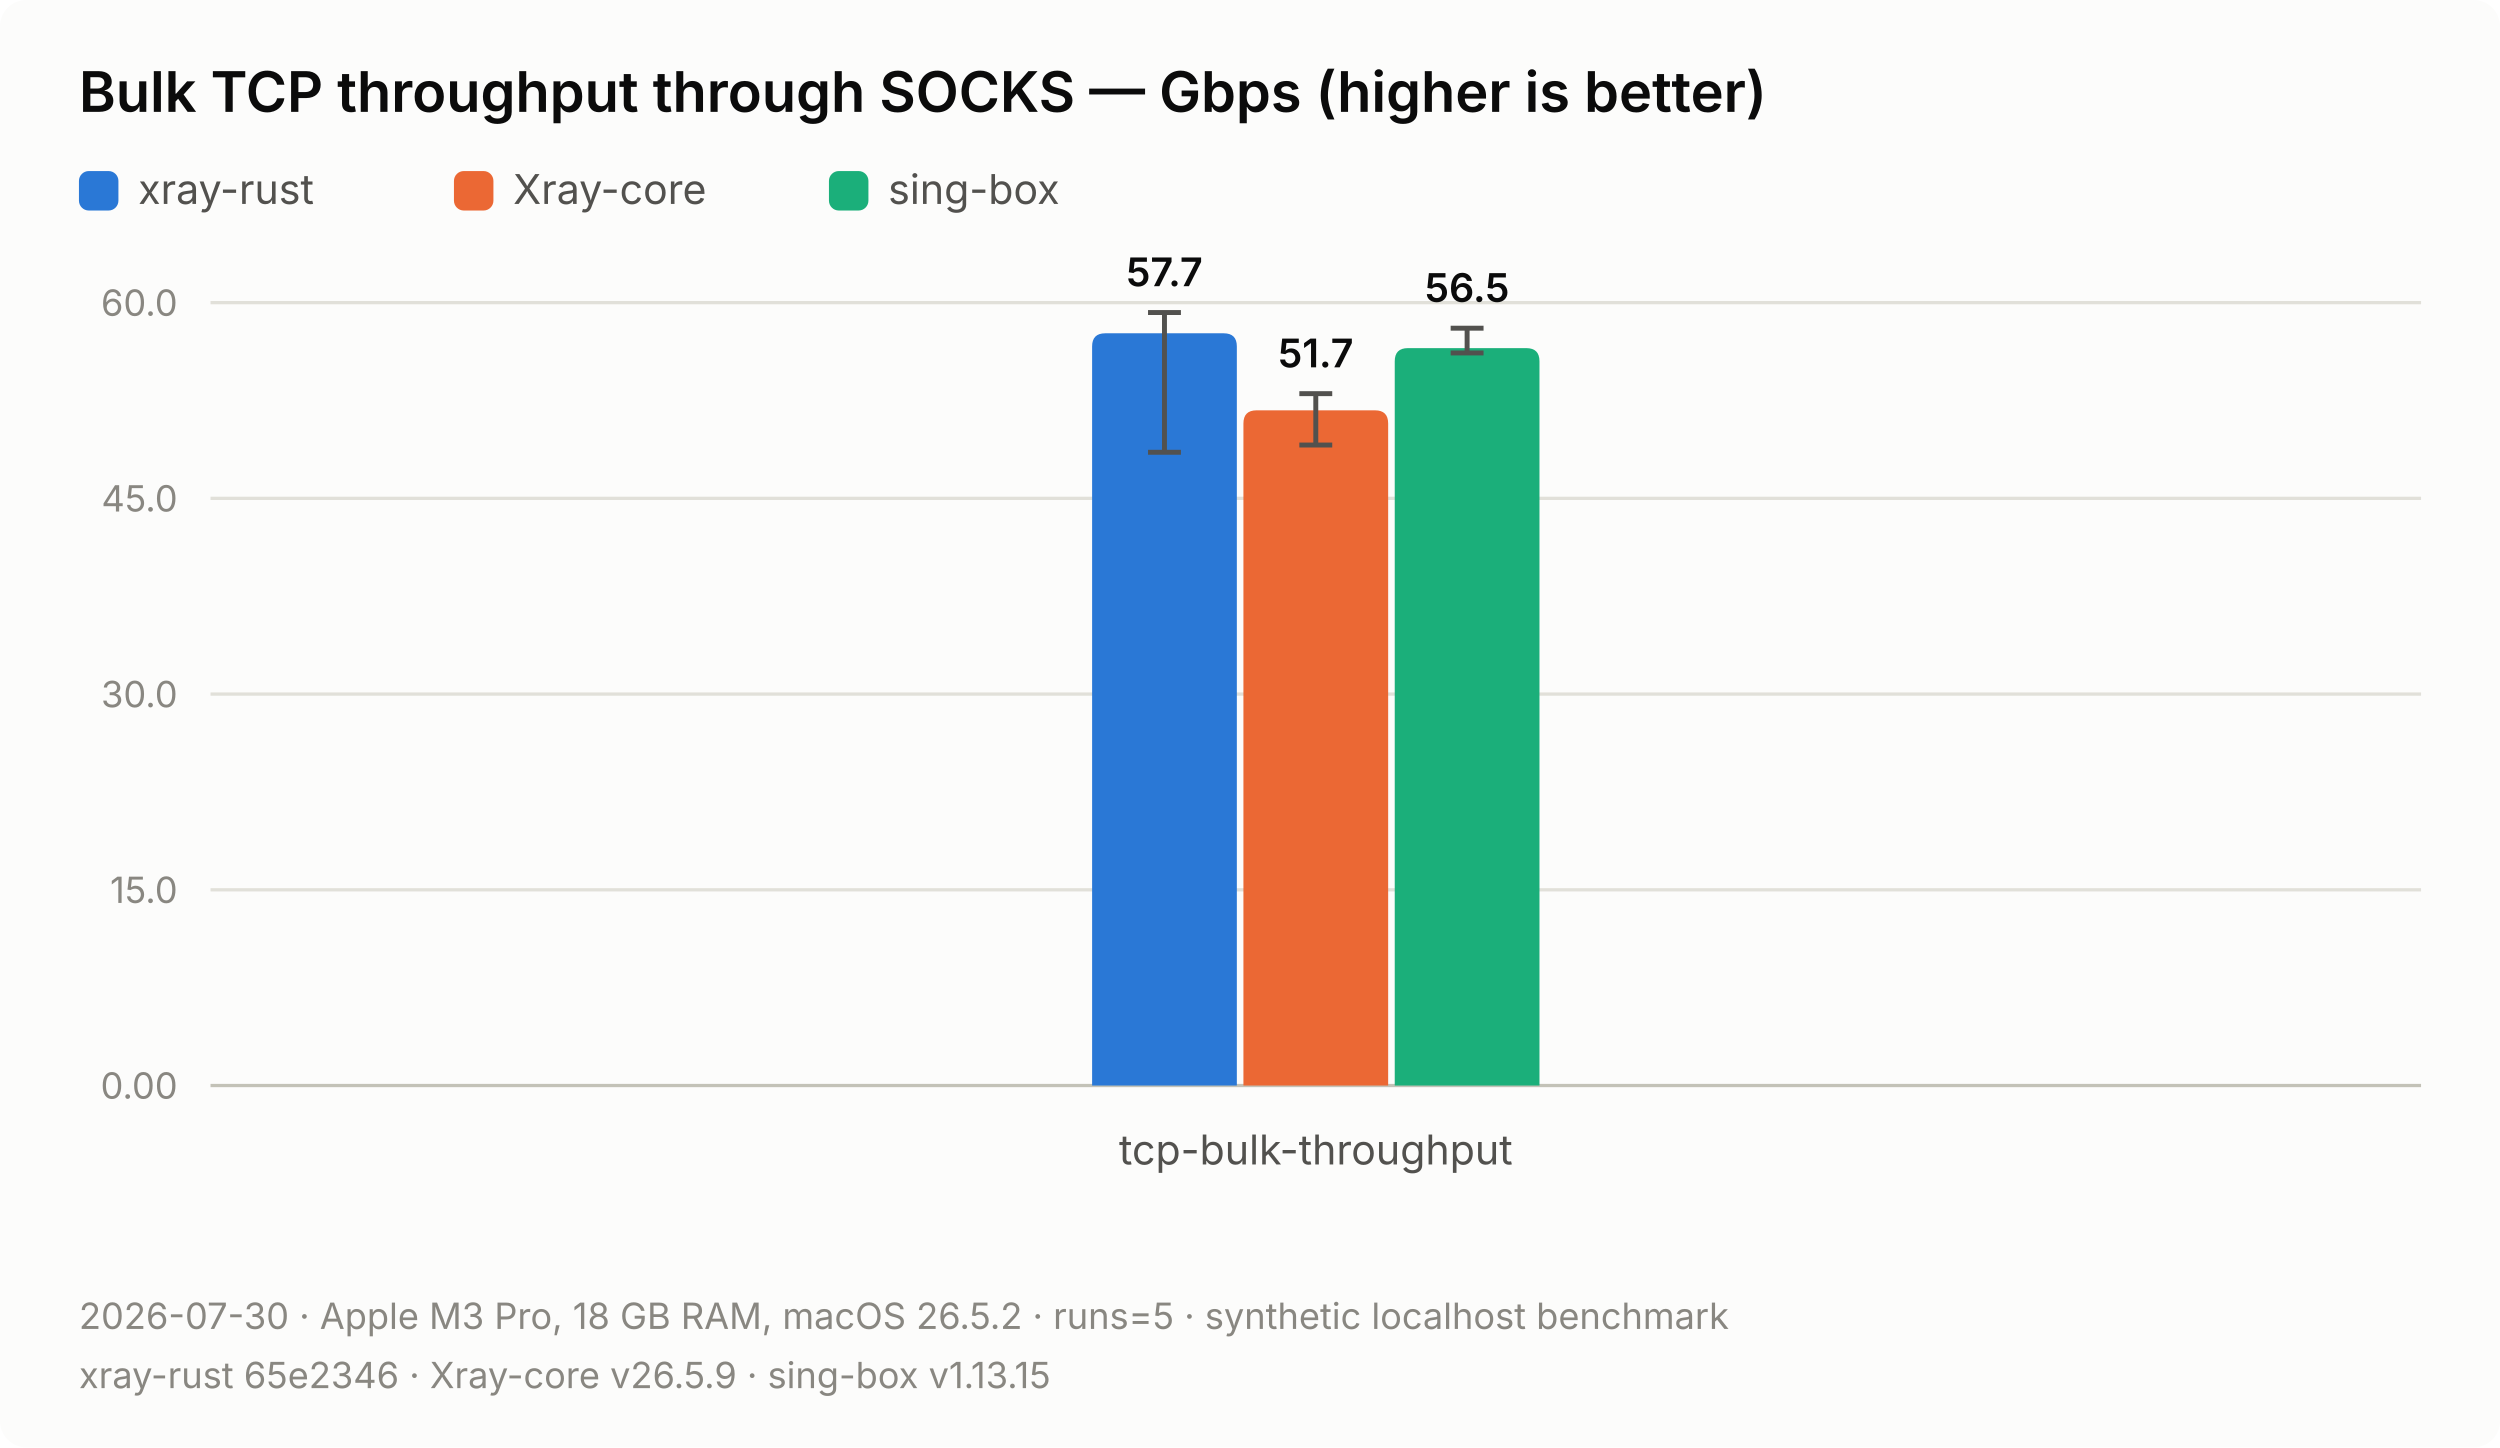
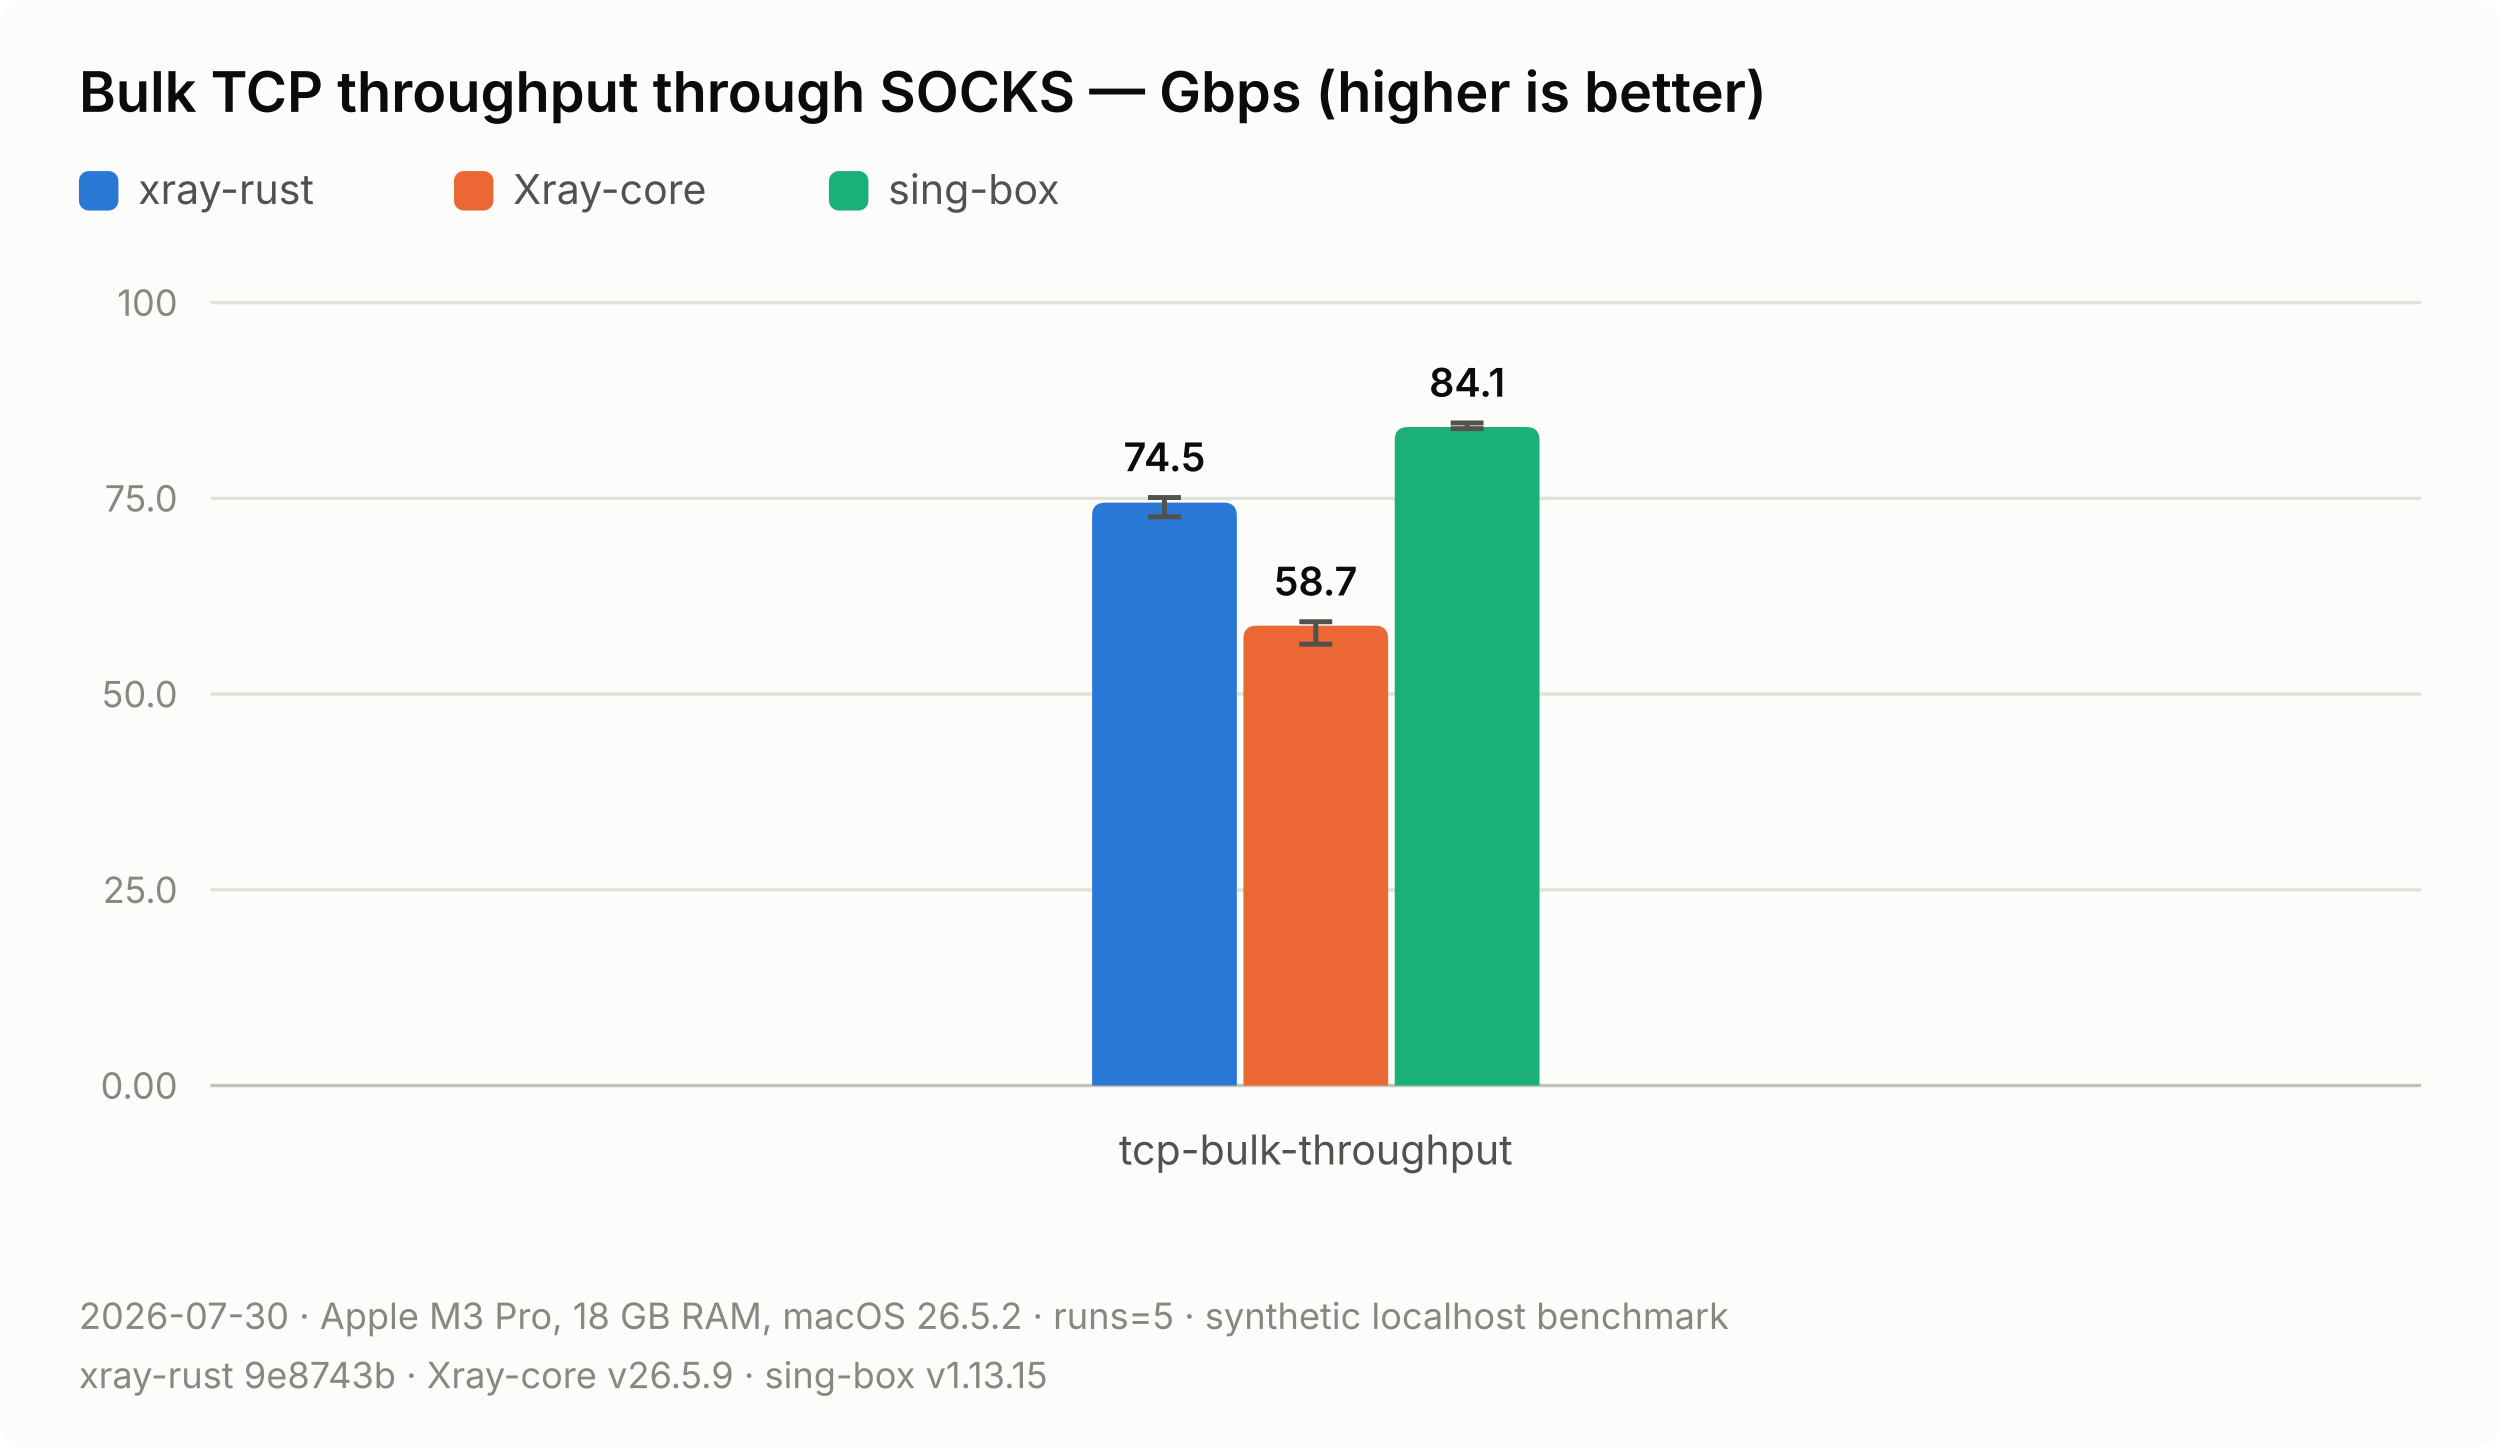
<svg xmlns="http://www.w3.org/2000/svg" width="760" height="440" viewBox="0 0 760 440" role="img" aria-label="Bulk TCP throughput through SOCKS — Gbps (higher is better)">
  <rect width="760" height="440" fill="#fcfcfb" rx="8" />
  <text x="24" y="34" font-family="system-ui, -apple-system, 'Segoe UI', sans-serif" font-size="17" font-weight="600" fill="#0b0b0b">Bulk TCP throughput through SOCKS — Gbps (higher is better)</text>
  <rect x="24.00" y="52" width="12" height="12" rx="3" fill="#2a78d6" />
  <text x="42.00" y="62" font-family="system-ui, -apple-system, 'Segoe UI', sans-serif" font-size="12.5" fill="#52514e">xray-rust</text>
  <rect x="138.00" y="52" width="12" height="12" rx="3" fill="#eb6834" />
  <text x="156.00" y="62" font-family="system-ui, -apple-system, 'Segoe UI', sans-serif" font-size="12.5" fill="#52514e">Xray-core</text>
  <rect x="252.00" y="52" width="12" height="12" rx="3" fill="#1baf7a" />
  <text x="270.00" y="62" font-family="system-ui, -apple-system, 'Segoe UI', sans-serif" font-size="12.5" fill="#52514e">sing-box</text>
  <text x="54" y="334.00" font-family="system-ui, -apple-system, 'Segoe UI', sans-serif" font-size="11" fill="#898781" text-anchor="end">0.00</text>
  <line x1="64" y1="270.50" x2="736" y2="270.50" stroke="#e1e0d9" stroke-width="1" />
-   <text x="54" y="274.50" font-family="system-ui, -apple-system, 'Segoe UI', sans-serif" font-size="11" fill="#898781" text-anchor="end">15.0</text>
+   <text x="54" y="274.50" font-family="system-ui, -apple-system, 'Segoe UI', sans-serif" font-size="11" fill="#898781" text-anchor="end">25.0</text>
  <line x1="64" y1="211.00" x2="736" y2="211.00" stroke="#e1e0d9" stroke-width="1" />
-   <text x="54" y="215.00" font-family="system-ui, -apple-system, 'Segoe UI', sans-serif" font-size="11" fill="#898781" text-anchor="end">30.0</text>
+   <text x="54" y="215.00" font-family="system-ui, -apple-system, 'Segoe UI', sans-serif" font-size="11" fill="#898781" text-anchor="end">50.0</text>
  <line x1="64" y1="151.50" x2="736" y2="151.50" stroke="#e1e0d9" stroke-width="1" />
-   <text x="54" y="155.50" font-family="system-ui, -apple-system, 'Segoe UI', sans-serif" font-size="11" fill="#898781" text-anchor="end">45.0</text>
+   <text x="54" y="155.50" font-family="system-ui, -apple-system, 'Segoe UI', sans-serif" font-size="11" fill="#898781" text-anchor="end">75.0</text>
  <line x1="64" y1="92.00" x2="736" y2="92.00" stroke="#e1e0d9" stroke-width="1" />
-   <text x="54" y="96.00" font-family="system-ui, -apple-system, 'Segoe UI', sans-serif" font-size="11" fill="#898781" text-anchor="end">60.0</text>
+   <text x="54" y="96.00" font-family="system-ui, -apple-system, 'Segoe UI', sans-serif" font-size="11" fill="#898781" text-anchor="end">100</text>
  <line x1="64" y1="330" x2="736" y2="330" stroke="#c3c2b7" stroke-width="1" />
-   <path d="M 332.00 330.00 L 332.00 105.32 Q 332.00 101.32 336.00 101.32 L 372.00 101.32 Q 376.00 101.32 376.00 105.32 L 376.00 330.00 Z" fill="#2a78d6" />
-   <line x1="354.00" y1="137.49" x2="354.00" y2="95.01" stroke="#52514e" stroke-width="1.5" />
-   <line x1="349.00" y1="137.49" x2="359.00" y2="137.49" stroke="#52514e" stroke-width="1.5" />
-   <line x1="349.00" y1="95.01" x2="359.00" y2="95.01" stroke="#52514e" stroke-width="1.5" />
-   <text x="354.00" y="87.01" font-family="system-ui, -apple-system, 'Segoe UI', sans-serif" font-size="12" font-weight="600" fill="#0b0b0b" text-anchor="middle">57.7</text>
-   <path d="M 378.00 330.00 L 378.00 128.74 Q 378.00 124.74 382.00 124.74 L 418.00 124.74 Q 422.00 124.74 422.00 128.74 L 422.00 330.00 Z" fill="#eb6834" />
-   <line x1="400.00" y1="135.29" x2="400.00" y2="119.67" stroke="#52514e" stroke-width="1.5" />
-   <line x1="395.00" y1="135.29" x2="405.00" y2="135.29" stroke="#52514e" stroke-width="1.5" />
-   <line x1="395.00" y1="119.67" x2="405.00" y2="119.67" stroke="#52514e" stroke-width="1.5" />
-   <text x="400.00" y="111.67" font-family="system-ui, -apple-system, 'Segoe UI', sans-serif" font-size="12" font-weight="600" fill="#0b0b0b" text-anchor="middle">51.7</text>
-   <path d="M 424.00 330.00 L 424.00 109.83 Q 424.00 105.83 428.00 105.83 L 464.00 105.83 Q 468.00 105.83 468.00 109.83 L 468.00 330.00 Z" fill="#1baf7a" />
-   <line x1="446.00" y1="107.30" x2="446.00" y2="99.77" stroke="#52514e" stroke-width="1.5" />
-   <line x1="441.00" y1="107.30" x2="451.00" y2="107.30" stroke="#52514e" stroke-width="1.5" />
-   <line x1="441.00" y1="99.77" x2="451.00" y2="99.77" stroke="#52514e" stroke-width="1.5" />
-   <text x="446.00" y="91.77" font-family="system-ui, -apple-system, 'Segoe UI', sans-serif" font-size="12" font-weight="600" fill="#0b0b0b" text-anchor="middle">56.5</text>
+   <path d="M 332.00 330.00 L 332.00 156.80 Q 332.00 152.80 336.00 152.80 L 372.00 152.80 Q 376.00 152.80 376.00 156.80 L 376.00 330.00 Z" fill="#2a78d6" />
+   <line x1="354.00" y1="157.11" x2="354.00" y2="151.25" stroke="#52514e" stroke-width="1.5" />
+   <line x1="349.00" y1="157.11" x2="359.00" y2="157.11" stroke="#52514e" stroke-width="1.5" />
+   <line x1="349.00" y1="151.25" x2="359.00" y2="151.25" stroke="#52514e" stroke-width="1.5" />
+   <text x="354.00" y="143.25" font-family="system-ui, -apple-system, 'Segoe UI', sans-serif" font-size="12" font-weight="600" fill="#0b0b0b" text-anchor="middle">74.5</text>
+   <path d="M 378.00 330.00 L 378.00 194.21 Q 378.00 190.21 382.00 190.21 L 418.00 190.21 Q 422.00 190.21 422.00 194.21 L 422.00 330.00 Z" fill="#eb6834" />
+   <line x1="400.00" y1="195.83" x2="400.00" y2="189.01" stroke="#52514e" stroke-width="1.5" />
+   <line x1="395.00" y1="195.83" x2="405.00" y2="195.83" stroke="#52514e" stroke-width="1.5" />
+   <line x1="395.00" y1="189.01" x2="405.00" y2="189.01" stroke="#52514e" stroke-width="1.5" />
+   <text x="400.00" y="181.01" font-family="system-ui, -apple-system, 'Segoe UI', sans-serif" font-size="12" font-weight="600" fill="#0b0b0b" text-anchor="middle">58.7</text>
+   <path d="M 424.00 330.00 L 424.00 133.81 Q 424.00 129.81 428.00 129.81 L 464.00 129.81 Q 468.00 129.81 468.00 133.81 L 468.00 330.00 Z" fill="#1baf7a" />
+   <line x1="446.00" y1="130.30" x2="446.00" y2="128.58" stroke="#52514e" stroke-width="1.5" />
+   <line x1="441.00" y1="130.30" x2="451.00" y2="130.30" stroke="#52514e" stroke-width="1.5" />
+   <line x1="441.00" y1="128.58" x2="451.00" y2="128.58" stroke="#52514e" stroke-width="1.5" />
+   <text x="446.00" y="120.58" font-family="system-ui, -apple-system, 'Segoe UI', sans-serif" font-size="12" font-weight="600" fill="#0b0b0b" text-anchor="middle">84.1</text>
  <text x="400.00" y="354" font-family="system-ui, -apple-system, 'Segoe UI', sans-serif" font-size="12.5" fill="#52514e" text-anchor="middle">tcp-bulk-throughput</text>
  <text x="24" y="404" font-family="system-ui, -apple-system, 'Segoe UI', sans-serif" font-size="11" fill="#898781">2026-07-30 · Apple M3 Pro, 18 GB RAM, macOS 26.5.2 · runs=5 · synthetic localhost benchmark</text>
-   <text x="24" y="422" font-family="system-ui, -apple-system, 'Segoe UI', sans-serif" font-size="11" fill="#898781">xray-rust 65e2346 · Xray-core v26.5.9 · sing-box v1.13.15</text>
+   <text x="24" y="422" font-family="system-ui, -apple-system, 'Segoe UI', sans-serif" font-size="11" fill="#898781">xray-rust 9e8743b · Xray-core v26.5.9 · sing-box v1.13.15</text>
</svg>
